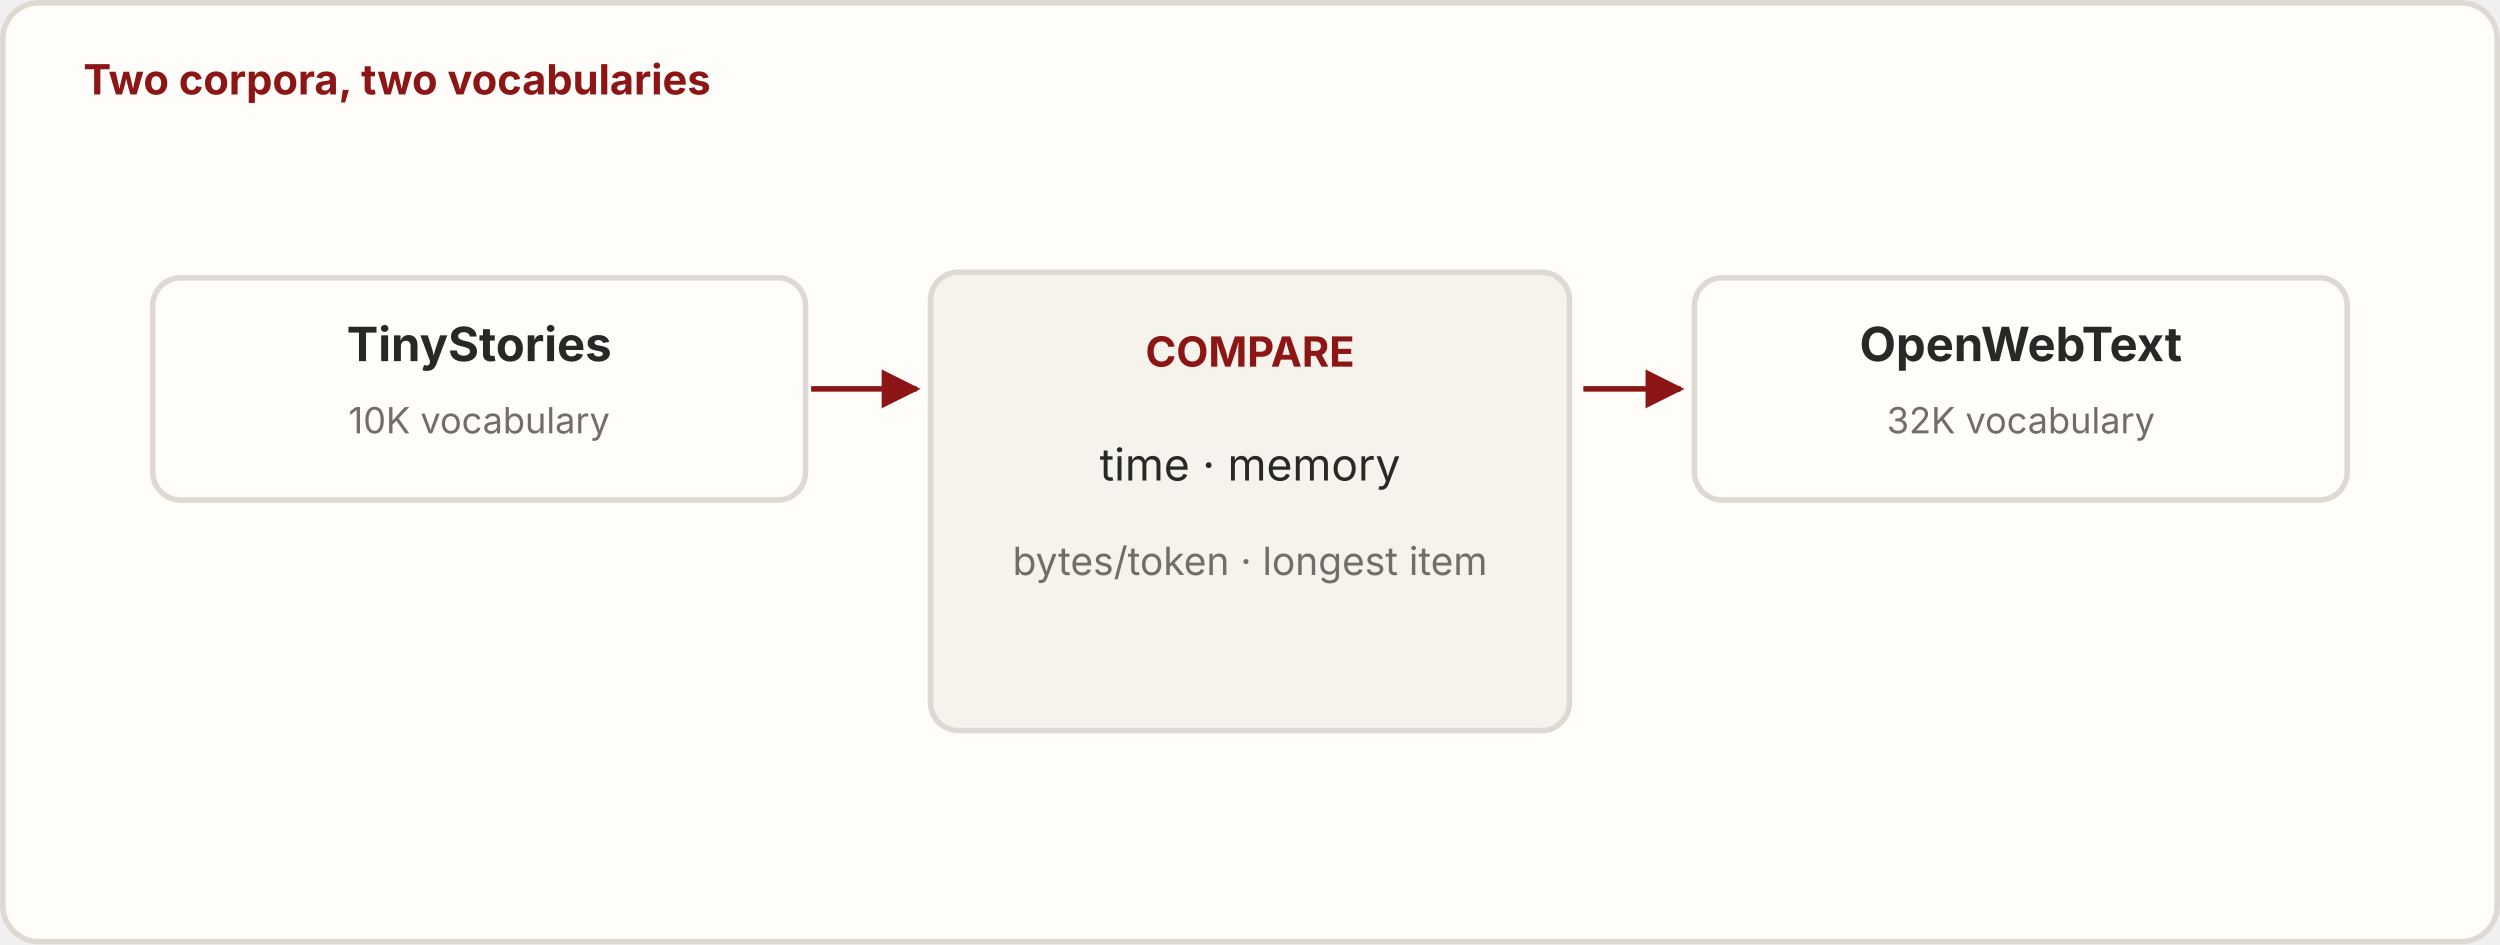
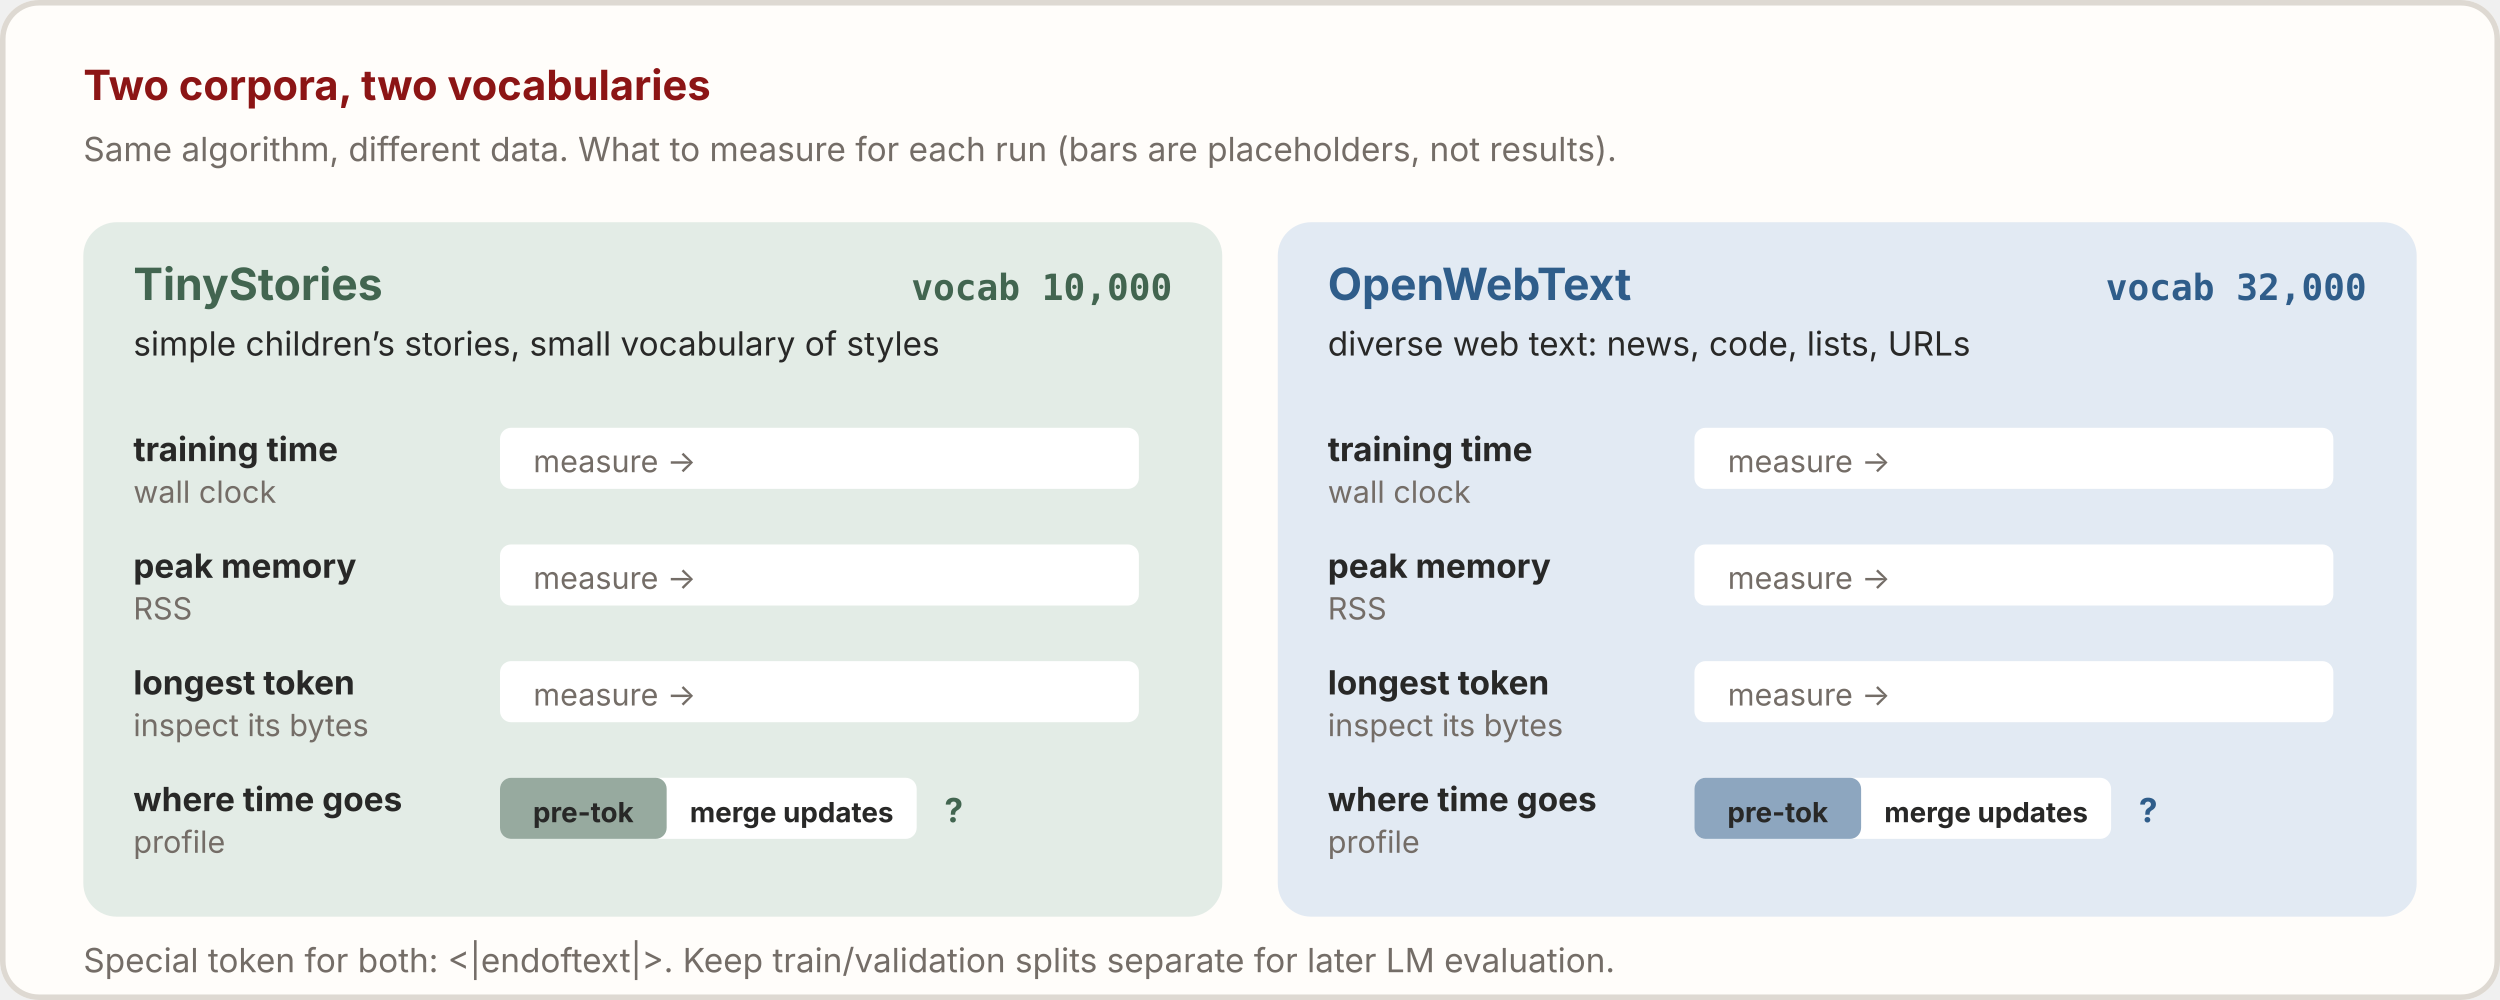
- <svg xmlns="http://www.w3.org/2000/svg" viewBox="0 0 900 340" role="img" aria-labelledby="t d">
+ <svg xmlns="http://www.w3.org/2000/svg" viewBox="0 0 900 360" role="img" aria-labelledby="t d">
  <defs>
    <marker id="arrow" viewBox="0 0 10 10" refX="9" refY="5" markerWidth="7" markerHeight="7" orient="auto-start-reverse">
      <path d="M0 0L10 5L0 10Z" fill="#8c1515" />
    </marker>
+     <marker id="arrow-g" viewBox="0 0 10 10" refX="9" refY="5" markerWidth="7" markerHeight="7" orient="auto-start-reverse">
+       <path d="M0 0L10 5L0 10Z" fill="#746d67" />
+     </marker>
  </defs>
-   <rect width="900" height="340" rx="14" fill="#fffdfa" />
-   <rect x="1" y="1" width="898" height="338" rx="13" fill="none" stroke="#ded9d2" stroke-width="2" />
-   <text x="30" y="34" text-anchor="start" font-family="Inter,Arial,sans-serif" font-size="15" font-weight="700" fill="#8c1515">Two corpora, two vocabularies</text>
-   <rect x="55" y="100" width="235" height="80" rx="10" fill="#fffdfa" stroke="#ded9d2" stroke-width="2" />
-   <text x="172.5" y="130" text-anchor="middle" font-family="Inter,Arial,sans-serif" font-size="17" font-weight="700" fill="#282827">TinyStories</text>
-   <text x="172.5" y="156" text-anchor="middle" font-family="Inter,Arial,sans-serif" font-size="13" font-weight="400" fill="#746d67">10K vocabulary</text>
-   <rect x="610" y="100" width="235" height="80" rx="10" fill="#fffdfa" stroke="#ded9d2" stroke-width="2" />
-   <text x="727.5" y="130" text-anchor="middle" font-family="Inter,Arial,sans-serif" font-size="17" font-weight="700" fill="#282827">OpenWebText</text>
-   <text x="727.5" y="156" text-anchor="middle" font-family="Inter,Arial,sans-serif" font-size="13" font-weight="400" fill="#746d67">32K vocabulary</text>
-   <rect x="335" y="98" width="230" height="165" rx="10" fill="#f6f2ec" stroke="#ded9d2" stroke-width="2" />
-   <text x="450" y="132" text-anchor="middle" font-family="Inter,Arial,sans-serif" font-size="15" font-weight="700" fill="#8c1515">COMPARE</text>
-   <text x="450" y="173" text-anchor="middle" font-family="Inter,Arial,sans-serif" font-size="16" font-weight="400" fill="#282827">time · memory</text>
-   <text x="450" y="207" text-anchor="middle" font-family="Inter,Arial,sans-serif" font-size="14" font-weight="400" fill="#746d67">bytes/token · longest item</text>
-   <path d="M292 140L330 140" fill="none" stroke="#8c1515" stroke-width="2" marker-end="url(#arrow)" />
-   <path d="M570 140L605 140" fill="none" stroke="#8c1515" stroke-width="2" marker-end="url(#arrow)" />
+   <rect width="900" height="360" rx="14" fill="#fffdfa" />
+   <rect x="1" y="1" width="898" height="358" rx="13" fill="none" stroke="#ded9d2" stroke-width="2" />
+   <text x="30" y="36" text-anchor="start" font-family="Inter,Arial,sans-serif" font-size="15" font-weight="700" fill="#8c1515">Two corpora, two vocabularies</text>
+   <text x="30" y="58" text-anchor="start" font-family="Inter,Arial,sans-serif" font-size="12" font-weight="400" fill="#746d67">Same algorithm, different data. What to measure for each run (bars are placeholders, not results).</text>
+   <rect x="30" y="80" width="410" height="250" rx="12" fill="#e3ece6" stroke="none" stroke-width="0" />
+   <text x="48" y="108" text-anchor="start" font-family="Inter,Arial,sans-serif" font-size="16" font-weight="700" fill="#426550">TinyStories</text>
+   <text x="422" y="108" text-anchor="end" font-family="ui-monospace,Menlo,Consolas,monospace" font-size="13" font-weight="700" fill="#426550">vocab 10,000</text>
+   <text x="48" y="128" text-anchor="start" font-family="Inter,Arial,sans-serif" font-size="12" font-weight="400" fill="#282827">simple children’s stories, small vocabulary of styles</text>
+   <text x="48" y="166" text-anchor="start" font-family="Inter,Arial,sans-serif" font-size="12" font-weight="700" fill="#282827">training time</text>
+   <text x="48" y="181" text-anchor="start" font-family="Inter,Arial,sans-serif" font-size="11" font-weight="400" fill="#746d67">wall clock</text>
+   <rect x="180" y="154" width="230" height="22" rx="4" fill="#ffffff" stroke="none" stroke-width="0" />
+   <text x="192" y="170" text-anchor="start" font-family="Inter,Arial,sans-serif" font-size="11" font-weight="400" fill="#746d67">measure →</text>
+   <text x="48" y="208" text-anchor="start" font-family="Inter,Arial,sans-serif" font-size="12" font-weight="700" fill="#282827">peak memory</text>
+   <text x="48" y="223" text-anchor="start" font-family="Inter,Arial,sans-serif" font-size="11" font-weight="400" fill="#746d67">RSS</text>
+   <rect x="180" y="196" width="230" height="22" rx="4" fill="#ffffff" stroke="none" stroke-width="0" />
+   <text x="192" y="212" text-anchor="start" font-family="Inter,Arial,sans-serif" font-size="11" font-weight="400" fill="#746d67">measure →</text>
+   <text x="48" y="250" text-anchor="start" font-family="Inter,Arial,sans-serif" font-size="12" font-weight="700" fill="#282827">longest token</text>
+   <text x="48" y="265" text-anchor="start" font-family="Inter,Arial,sans-serif" font-size="11" font-weight="400" fill="#746d67">inspect its bytes</text>
+   <rect x="180" y="238" width="230" height="22" rx="4" fill="#ffffff" stroke="none" stroke-width="0" />
+   <text x="192" y="254" text-anchor="start" font-family="Inter,Arial,sans-serif" font-size="11" font-weight="400" fill="#746d67">measure →</text>
+   <text x="48" y="292" text-anchor="start" font-family="Inter,Arial,sans-serif" font-size="12" font-weight="700" fill="#282827">where time goes</text>
+   <text x="48" y="307" text-anchor="start" font-family="Inter,Arial,sans-serif" font-size="11" font-weight="400" fill="#746d67">profile</text>
+   <rect x="180" y="280" width="150" height="22" rx="4" fill="#ffffff" stroke="none" stroke-width="0" />
+   <rect x="180" y="280" width="60" height="22" rx="4" fill="#97aa9f" stroke="none" stroke-width="0" />
+   <text x="210" y="296" text-anchor="middle" font-family="Inter,Arial,sans-serif" font-size="10" font-weight="700" fill="#282827">pre-tok</text>
+   <text x="285" y="296" text-anchor="middle" font-family="Inter,Arial,sans-serif" font-size="10" font-weight="700" fill="#282827">merge updates</text>
+   <text x="340" y="296" text-anchor="start" font-family="Inter,Arial,sans-serif" font-size="12" font-weight="700" fill="#426550">?</text>
+   <rect x="460" y="80" width="410" height="250" rx="12" fill="#e2eaf3" stroke="none" stroke-width="0" />
+   <text x="478" y="108" text-anchor="start" font-family="Inter,Arial,sans-serif" font-size="16" font-weight="700" fill="#2f5d8a">OpenWebText</text>
+   <text x="852" y="108" text-anchor="end" font-family="ui-monospace,Menlo,Consolas,monospace" font-size="13" font-weight="700" fill="#2f5d8a">vocab 32,000</text>
+   <text x="478" y="128" text-anchor="start" font-family="Inter,Arial,sans-serif" font-size="12" font-weight="400" fill="#282827">diverse web text: news, code, lists, URLs</text>
+   <text x="478" y="166" text-anchor="start" font-family="Inter,Arial,sans-serif" font-size="12" font-weight="700" fill="#282827">training time</text>
+   <text x="478" y="181" text-anchor="start" font-family="Inter,Arial,sans-serif" font-size="11" font-weight="400" fill="#746d67">wall clock</text>
+   <rect x="610" y="154" width="230" height="22" rx="4" fill="#ffffff" stroke="none" stroke-width="0" />
+   <text x="622" y="170" text-anchor="start" font-family="Inter,Arial,sans-serif" font-size="11" font-weight="400" fill="#746d67">measure →</text>
+   <text x="478" y="208" text-anchor="start" font-family="Inter,Arial,sans-serif" font-size="12" font-weight="700" fill="#282827">peak memory</text>
+   <text x="478" y="223" text-anchor="start" font-family="Inter,Arial,sans-serif" font-size="11" font-weight="400" fill="#746d67">RSS</text>
+   <rect x="610" y="196" width="230" height="22" rx="4" fill="#ffffff" stroke="none" stroke-width="0" />
+   <text x="622" y="212" text-anchor="start" font-family="Inter,Arial,sans-serif" font-size="11" font-weight="400" fill="#746d67">measure →</text>
+   <text x="478" y="250" text-anchor="start" font-family="Inter,Arial,sans-serif" font-size="12" font-weight="700" fill="#282827">longest token</text>
+   <text x="478" y="265" text-anchor="start" font-family="Inter,Arial,sans-serif" font-size="11" font-weight="400" fill="#746d67">inspect its bytes</text>
+   <rect x="610" y="238" width="230" height="22" rx="4" fill="#ffffff" stroke="none" stroke-width="0" />
+   <text x="622" y="254" text-anchor="start" font-family="Inter,Arial,sans-serif" font-size="11" font-weight="400" fill="#746d67">measure →</text>
+   <text x="478" y="292" text-anchor="start" font-family="Inter,Arial,sans-serif" font-size="12" font-weight="700" fill="#282827">where time goes</text>
+   <text x="478" y="307" text-anchor="start" font-family="Inter,Arial,sans-serif" font-size="11" font-weight="400" fill="#746d67">profile</text>
+   <rect x="610" y="280" width="150" height="22" rx="4" fill="#ffffff" stroke="none" stroke-width="0" />
+   <rect x="610" y="280" width="60" height="22" rx="4" fill="#8da6bf" stroke="none" stroke-width="0" />
+   <text x="640" y="296" text-anchor="middle" font-family="Inter,Arial,sans-serif" font-size="10" font-weight="700" fill="#282827">pre-tok</text>
+   <text x="715" y="296" text-anchor="middle" font-family="Inter,Arial,sans-serif" font-size="10" font-weight="700" fill="#282827">merge updates</text>
+   <text x="770" y="296" text-anchor="start" font-family="Inter,Arial,sans-serif" font-size="12" font-weight="700" fill="#2f5d8a">?</text>
+   <text x="30" y="350" text-anchor="start" font-family="Inter,Arial,sans-serif" font-size="12" font-weight="400" fill="#746d67">Special token for both: &lt;|endoftext|&gt;. Keep train/validation splits separate for later LM evaluation.</text>
</svg>
